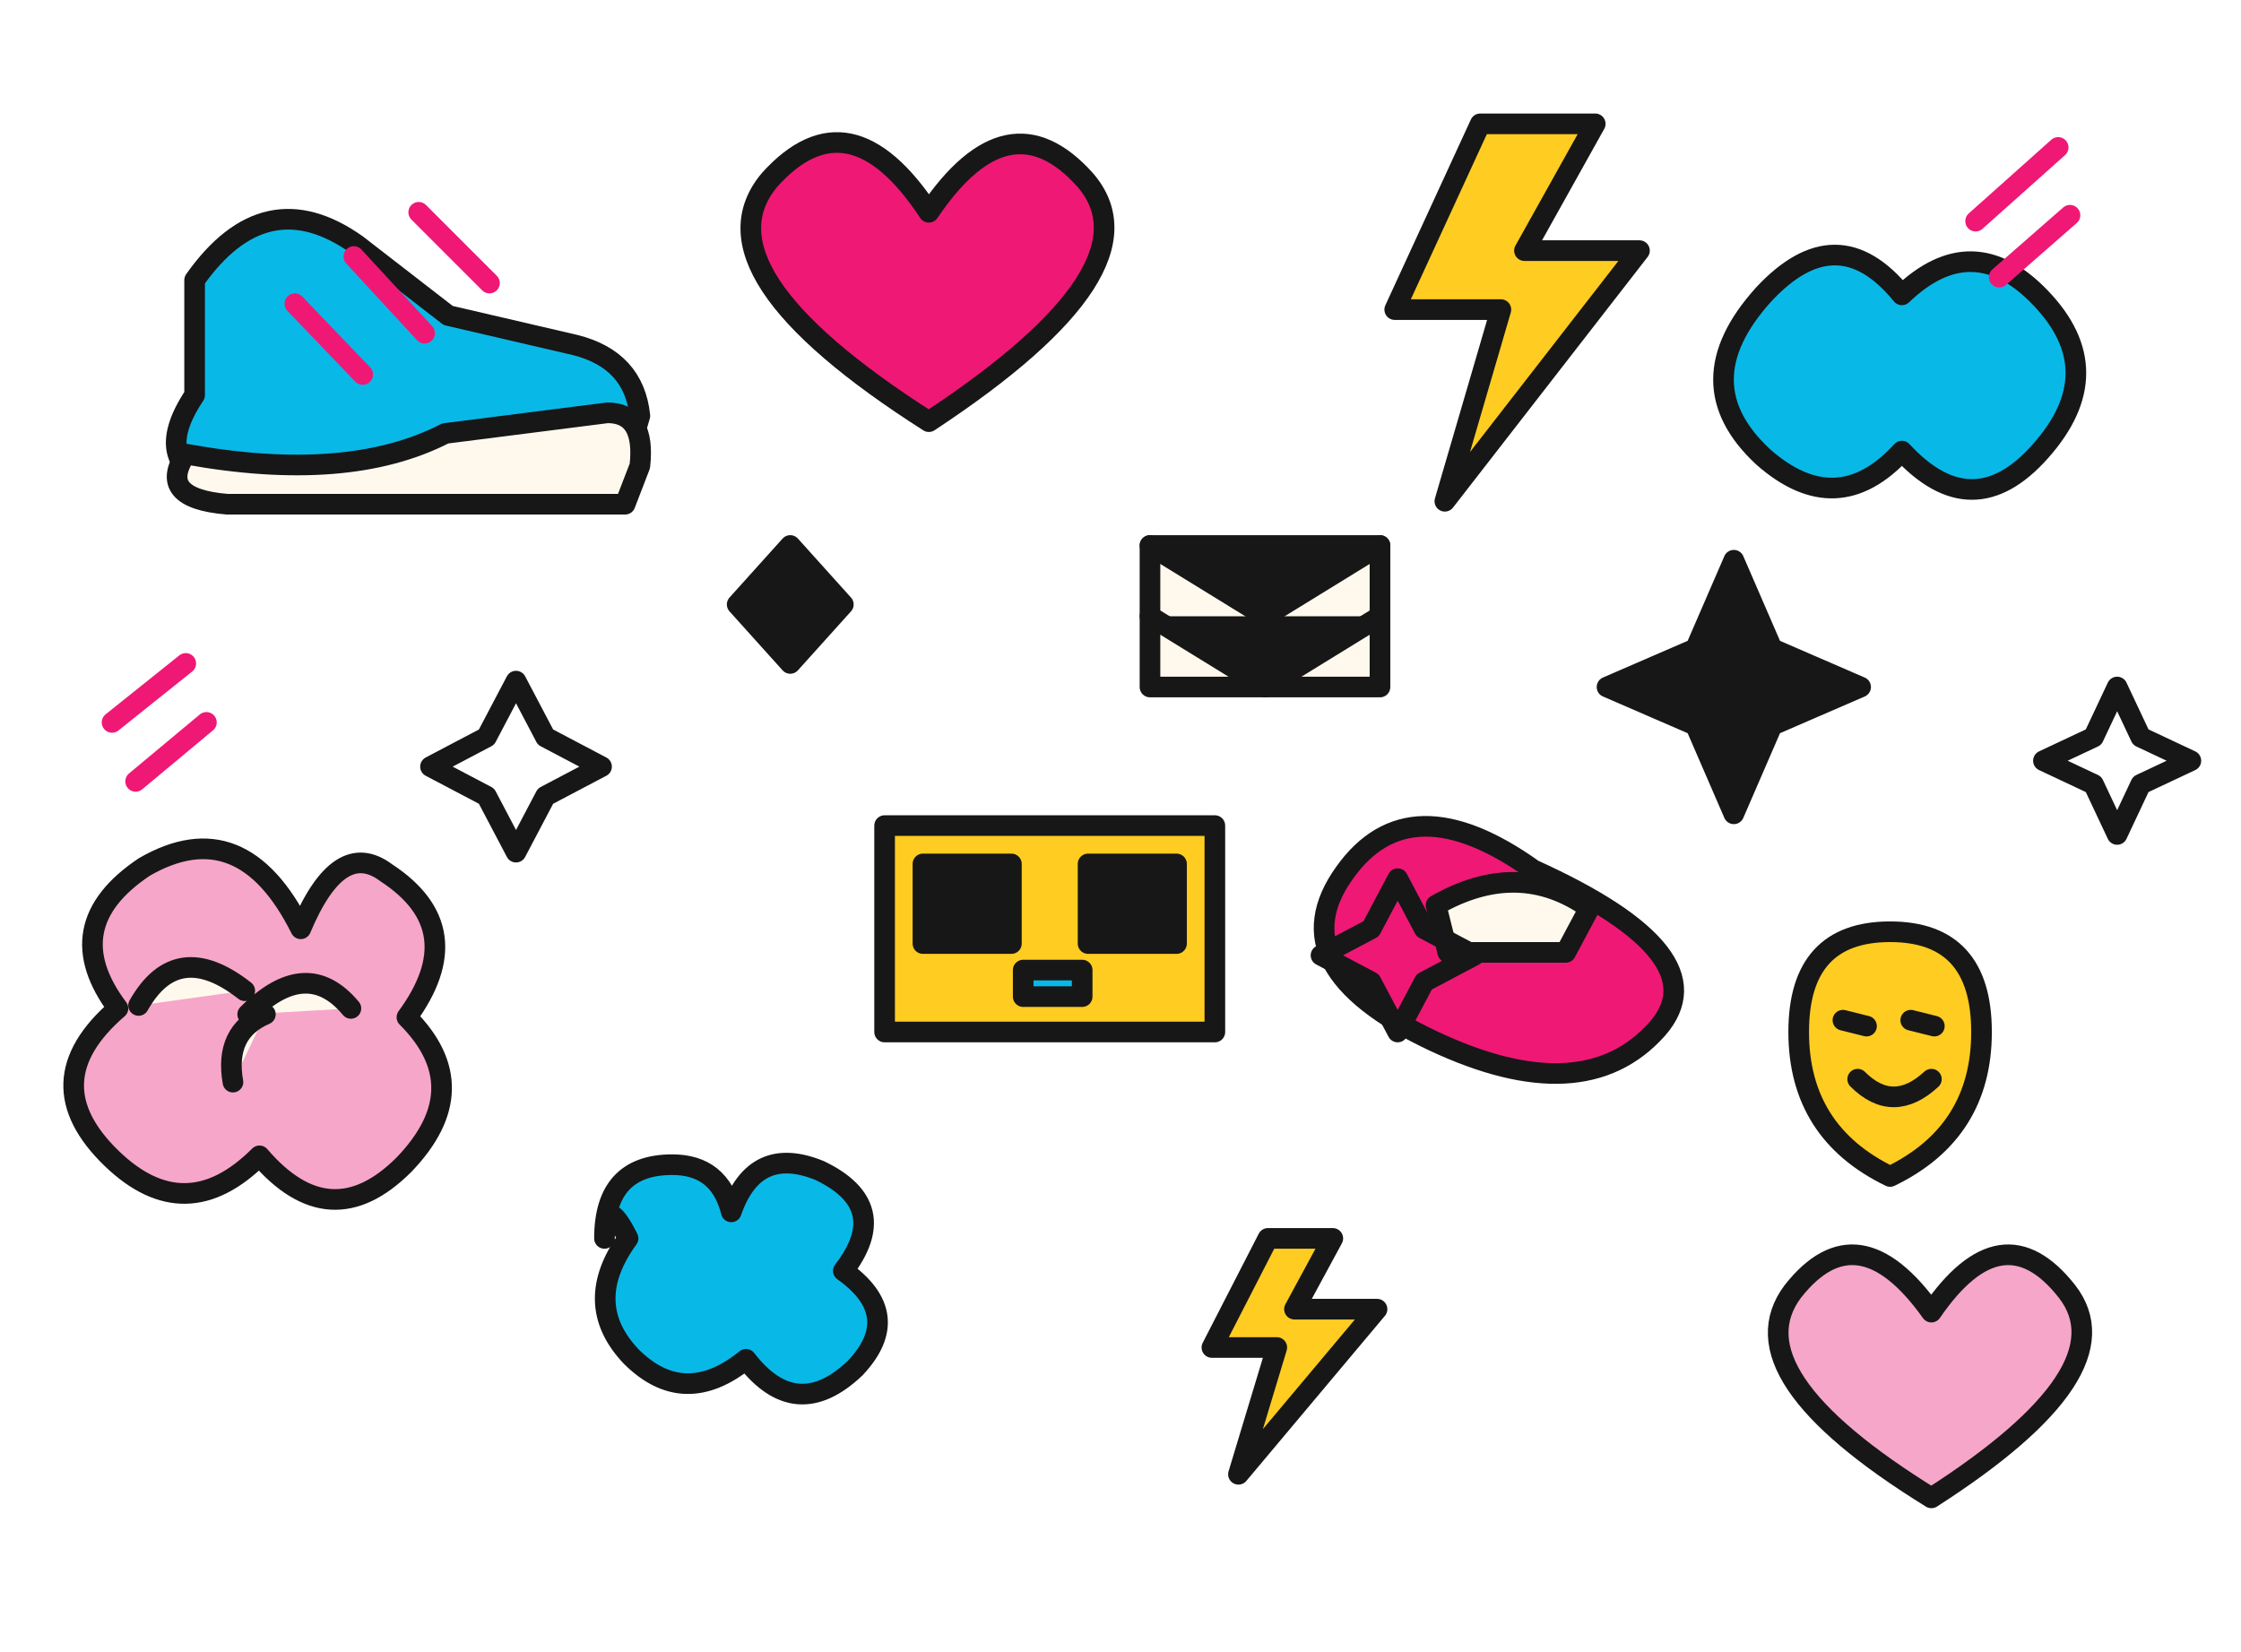
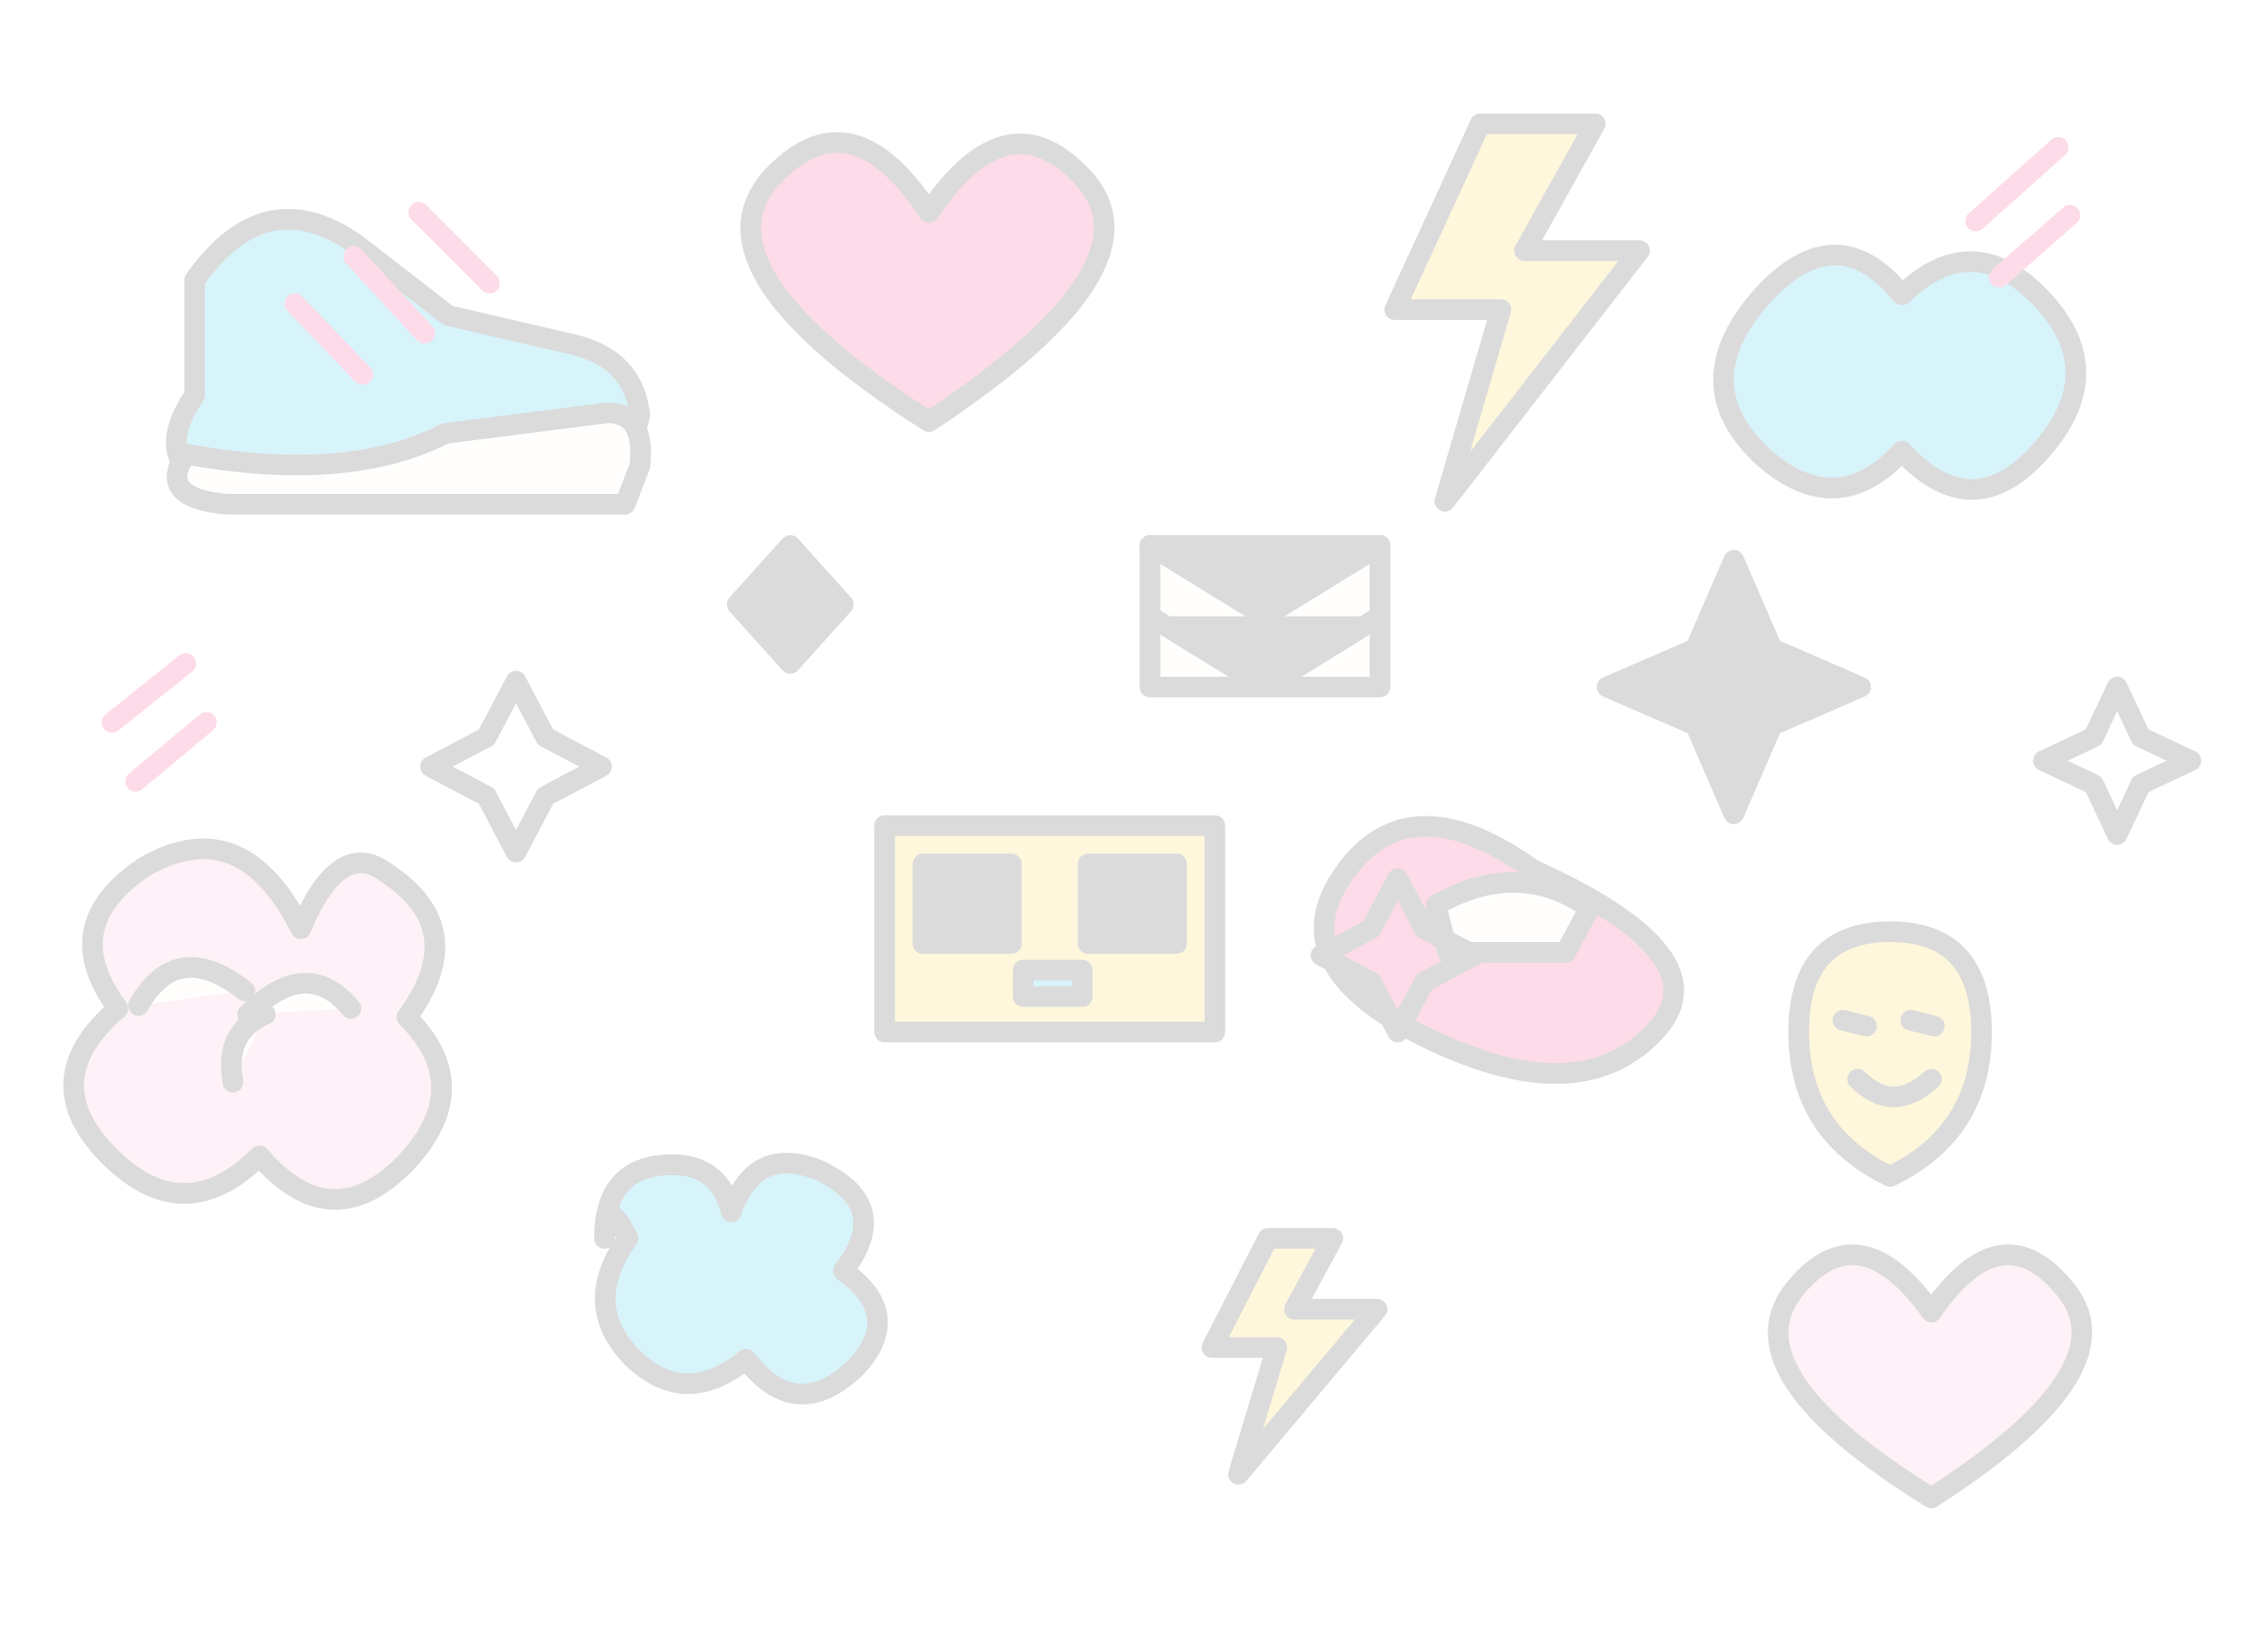
<svg xmlns="http://www.w3.org/2000/svg" width="760" height="560" viewBox="0 0 760 560">
-   <g fill="none" stroke="#171717" stroke-width="7" stroke-linecap="round" stroke-linejoin="round">
+   <g opacity=".16" fill="none" stroke="#171717" stroke-width="7" stroke-linecap="round" stroke-linejoin="round">
    <path fill="#08b9e8" d="M66 95q24-34 55-12l31 24 43 10q20 5 22 24l-7 24H75q-25-7-9-31z" />
    <path fill="#fff9ed" d="M63 154q55 10 88-7l55-7q13 0 11 18l-5 13H77q-24-2-14-17z" />
    <path stroke="#f01875" d="M100 103l23 24m-3-40 24 26m-2-41 24 24" />
    <path fill="#f01875" d="M315 72q-27-41-54-11-26 31 54 82 79-52 53-82-26-29-53 11z" />
    <path fill="#ffcc21" d="M502 42l-29 63h36l-19 65 66-85h-39l24-43z" />
    <path fill="#08b9e8" d="M645 100q-22-27-47 0-27 30 0 55 25 22 47-2 24 26 47 0 24-27 0-52-23-24-47-1z" />
    <path fill="#f6a6c9" d="M102 315q-20-40-53-21-30 20-9 48-29 25-2 51 25 24 50-1 24 28 49 3 25-26 1-50 22-30-7-49-16-12-29 19z" />
    <path fill="#fff9ed" d="M83 336q-23-18-36 5m37 3q20-20 35-2m-40 25q-3-17 11-23" />
    <path fill="#ffcc21" d="M300 280h112v70H300z" />
    <path fill="#171717" d="M313 293h30v27h-30zm56 0h30v27h-30z" />
    <path fill="#08b9e8" d="M347 329h20v9h-20z" />
    <path fill="#f01875" d="M520 295q-42-30-64 1-23 32 30 57 51 24 76-4 22-25-42-54z" />
    <path fill="#fff9ed" d="M487 307q28-16 52 1l-8 15h-40z" />
    <path fill="#ffcc21" d="M610 350q0-34 31-34t31 34q0 34-31 49-31-15-31-49z" />
    <path d="M625 346l8 2m15-2 8 2m-26 18q12 12 25 0" />
    <path fill="#08b9e8" d="M205 420q0-25 23-25 16 0 20 16 8-23 30-14 25 12 8 34 21 15 4 33-20 19-37-3-21 17-39-1-17-18-1-40-8-16-8-0z" />
    <path fill="#ffcc21" d="M430 420l-19 37h22l-13 43 47-56h-28l13-24z" />
    <path fill="#f6a6c9" d="M655 445q-25-35-47-7-21 28 47 70 67-43 46-70-22-28-46 7z" />
    <path fill="#171717" d="M250 205l18-20 18 20-18 20zM575 220l13-30 13 30 30 13-30 13-13 30-13-30-30-13z" />
    <path fill="#fff9ed" d="M390 185h78v48h-78z" />
    <path fill="#171717" d="M390 185l39 24 39-24m-78 24 39 24 39-24m-78-24 39 24 39-24" />
    <path stroke="#f01875" d="M38 245l25-20m-17 40 24-20m600-170 28-25m-20 44 24-21" />
    <path stroke="#171717" d="M165 250l10-19 10 19 19 10-19 10-10 19-10-19-19-10zM465 315l9-17 9 17 17 9-17 9-9 17-9-17-17-9zM710 250l8-17 8 17 17 8-17 8-8 17-8-17-17-8z" />
  </g>
</svg>
